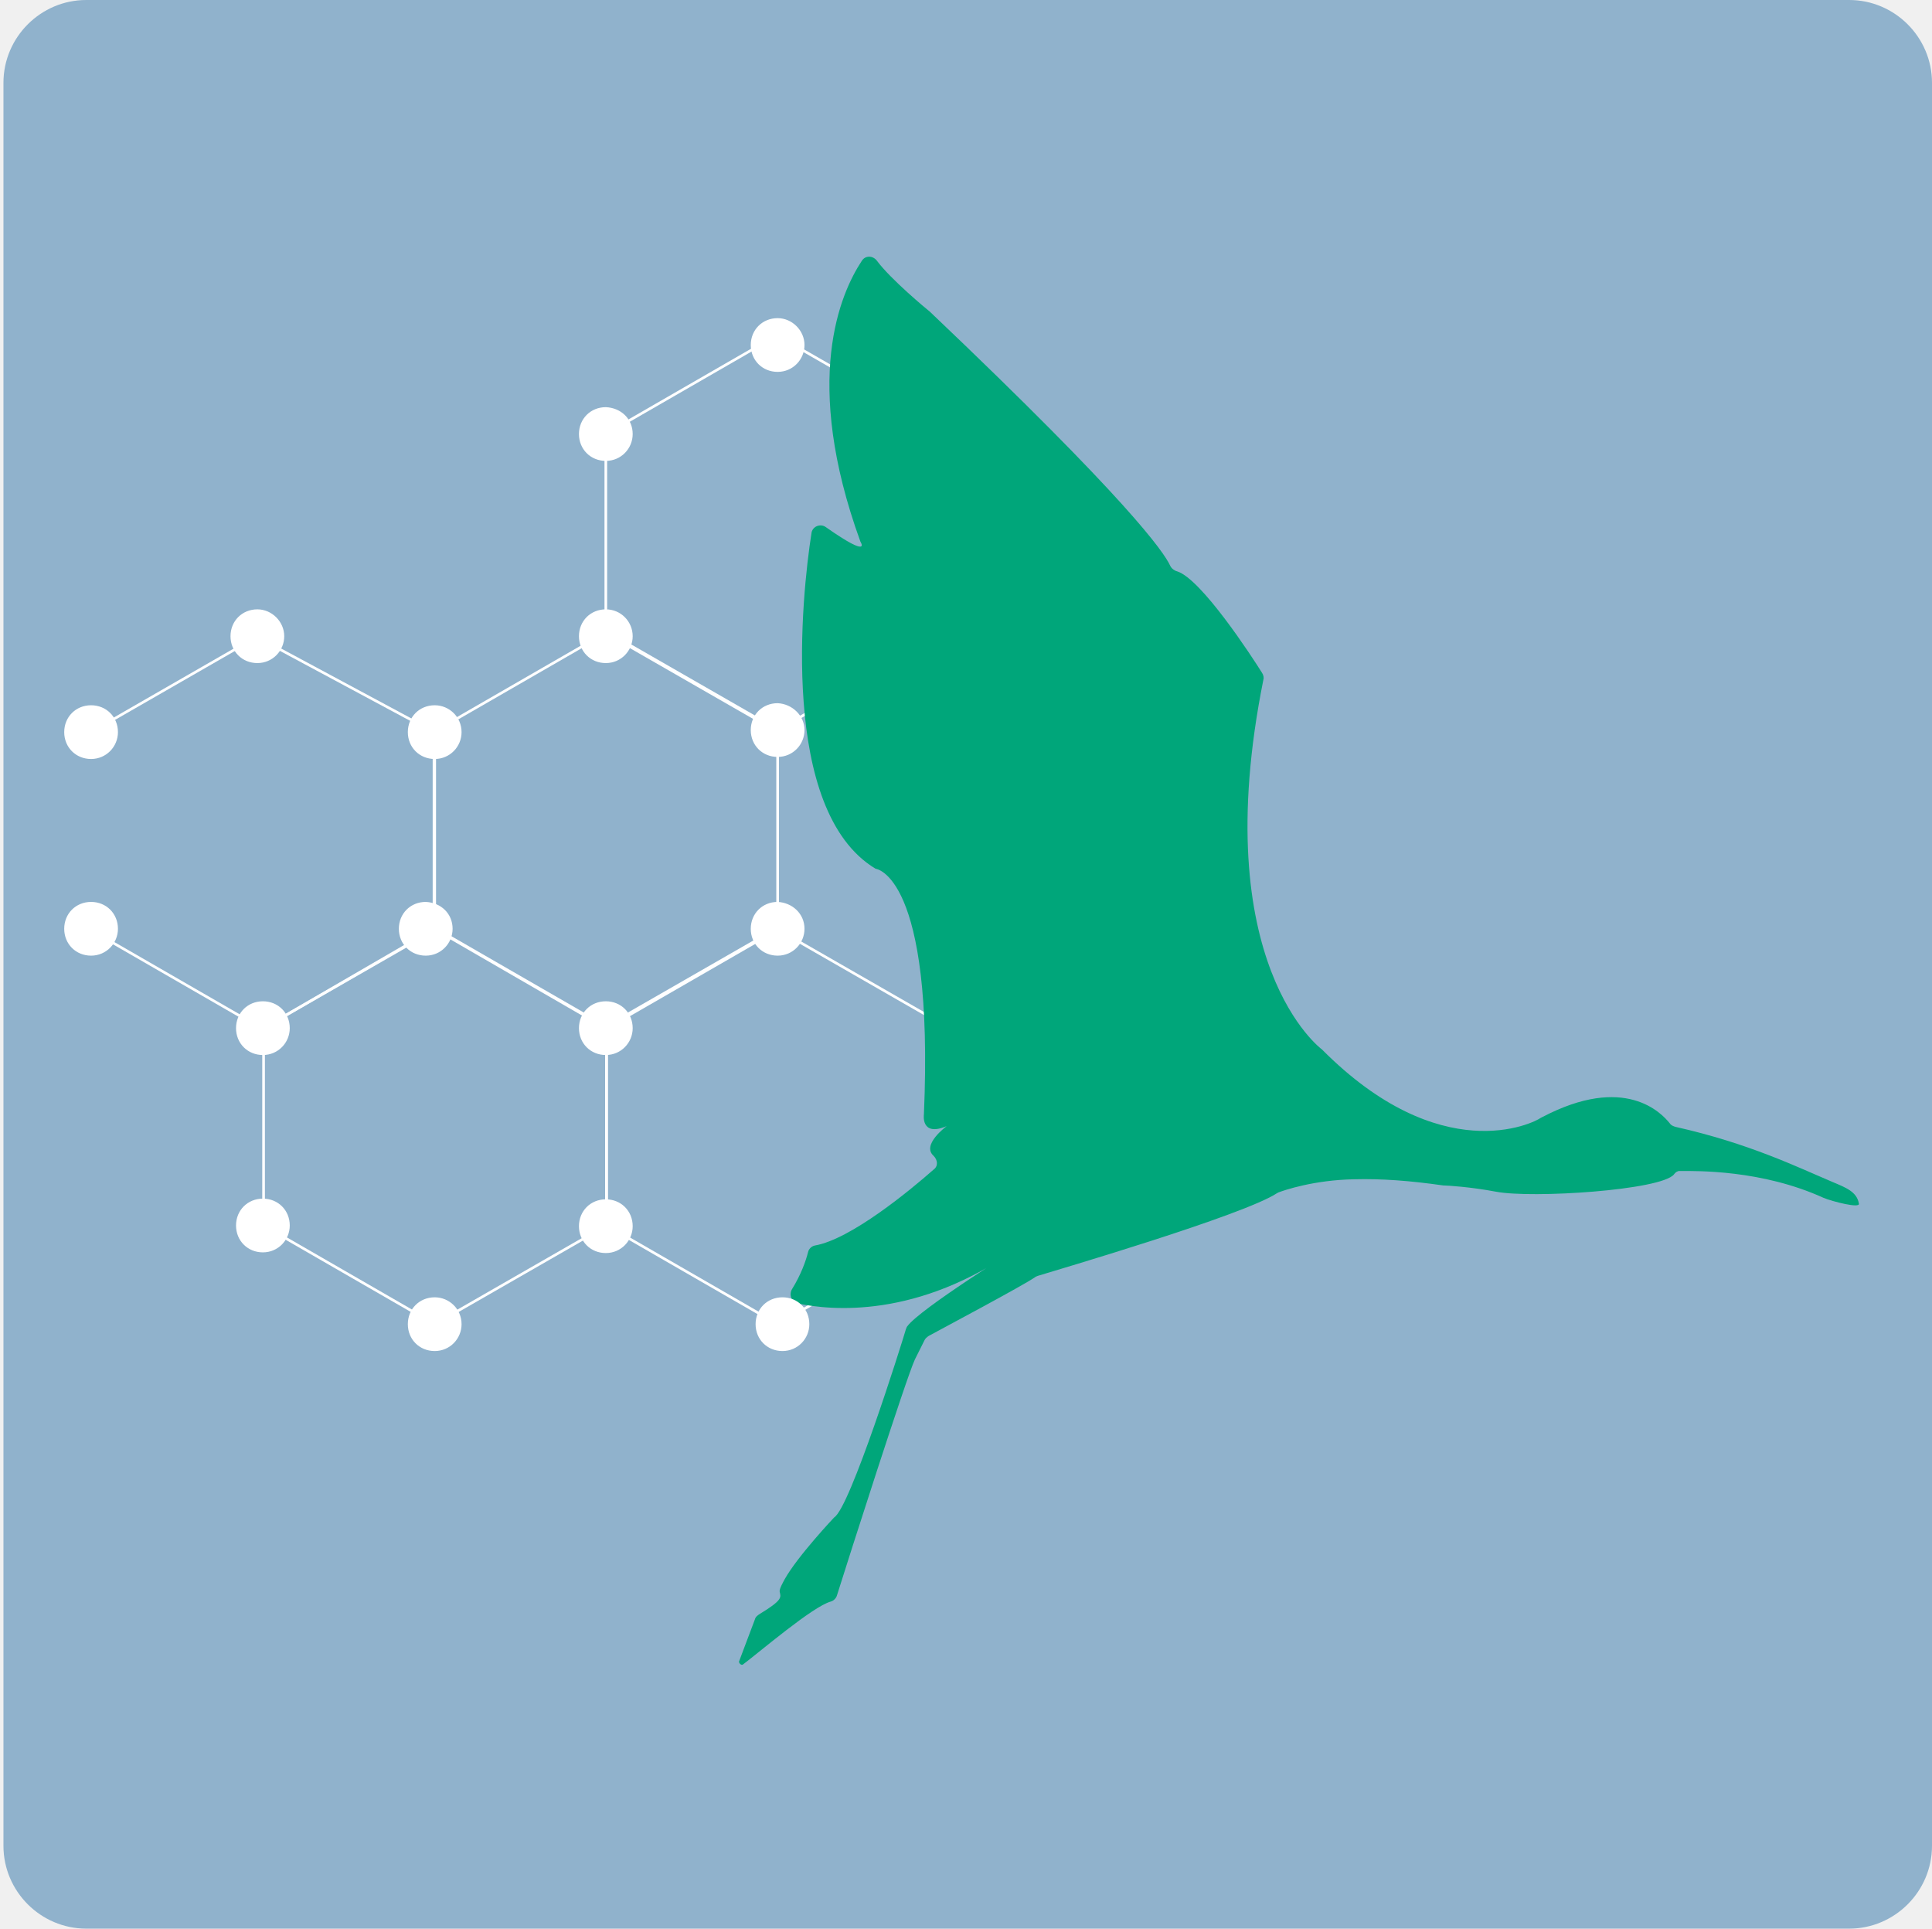
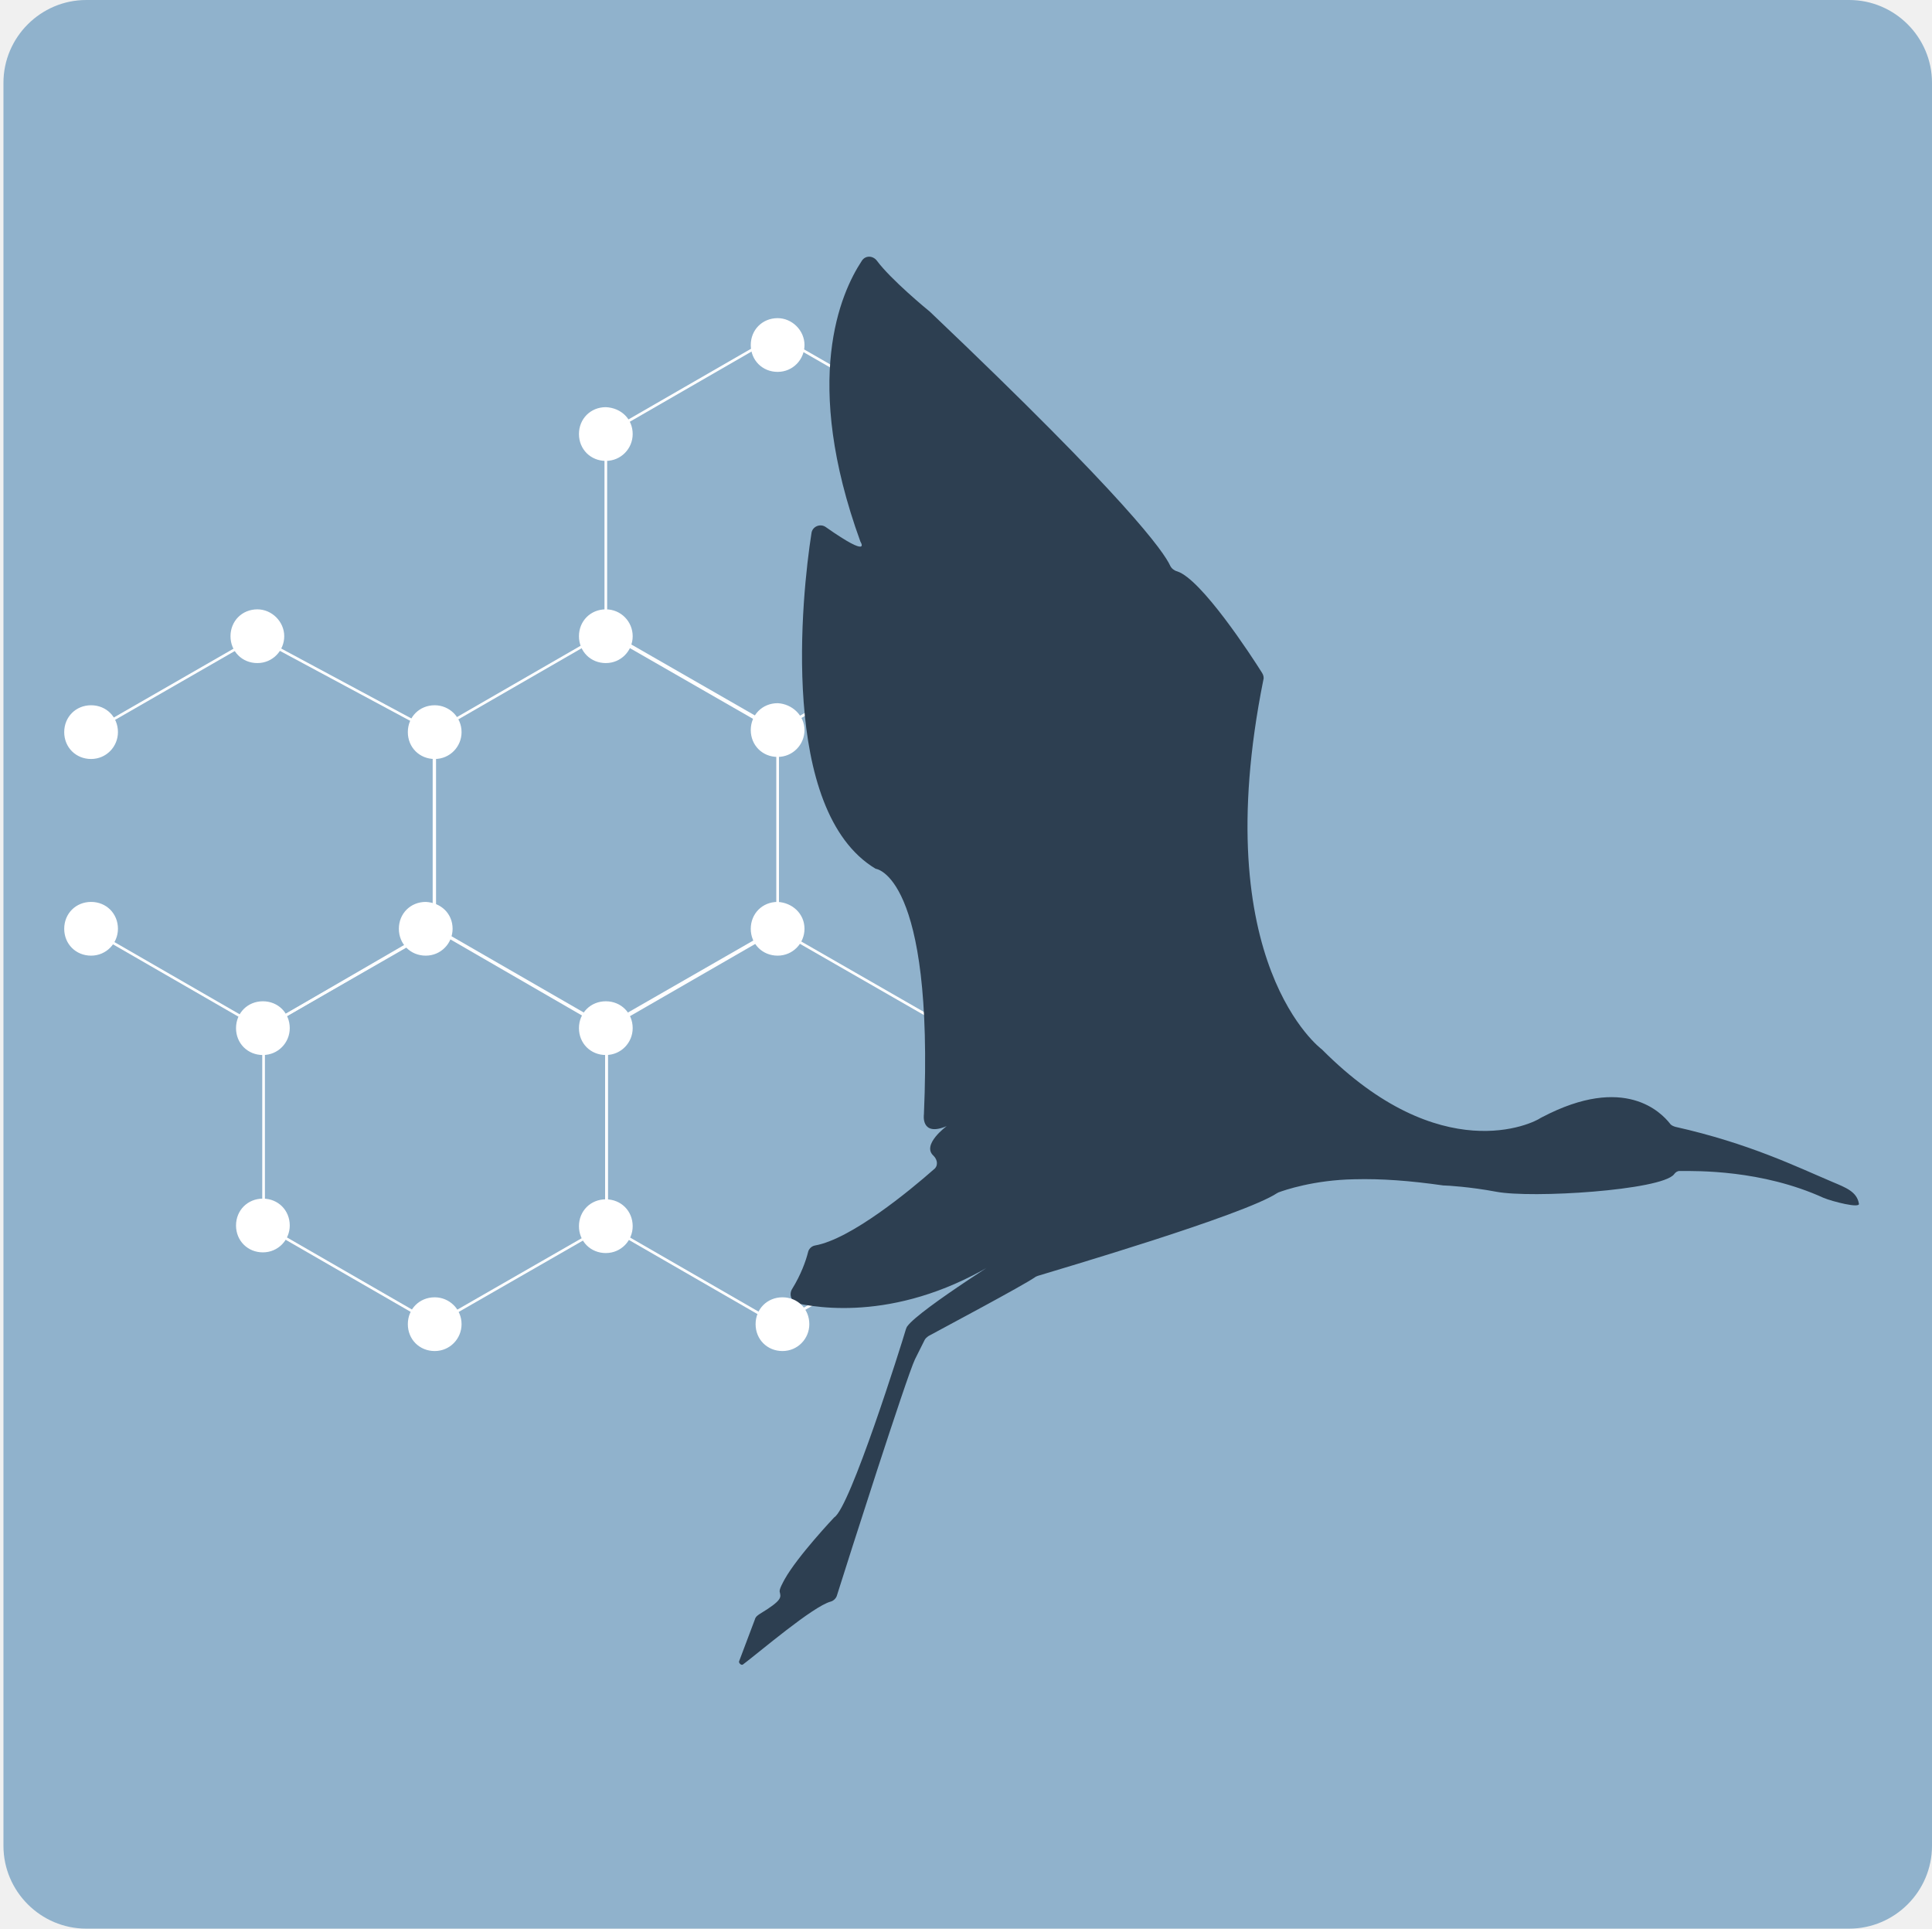
<svg xmlns="http://www.w3.org/2000/svg" version="1.1" id="Layer_1" x="0px" y="0px" viewBox="0 0 280 279.5" enable-background="new 0 0 280 279.5" xml:space="preserve">
  <path fill="#90B2CC" d="M280,267.5c0,6.6-5.4,12-12,12H12.5c-6.6,0-12-5.4-12-12V12c0-6.6,5.4-12,12-12H268c6.6,0,12,5.4,12,12  V267.5z" />
  <g id="g2220">
    <g id="g2222">
      <g id="g2224">
        <g id="id3">
          <rect id="rect2227" x="87.4" y="134.1" fill="none" width="50.6" height="58.3" />
          <path id="path2229" fill="none" stroke="#FFFFFF" stroke-width="0.387" d="M137.6,177.6l-24.9,14.3l-24.8-14.3V149l24.8-14.3      l24.9,14.3V177.6z" />
        </g>
      </g>
      <g id="g2231">
        <g id="id4">
          <rect id="rect2234" x="62.5" y="91.1" fill="none" width="50.6" height="58.3" />
          <path id="path2236" fill="none" stroke="#FFFFFF" stroke-width="0.387" d="M112.7,134.5l-24.9,14.3L63,134.5V106l24.8-14.3      l24.9,14.3V134.5z" />
        </g>
      </g>
      <g id="g2238">
        <g id="id5">
          <rect id="rect2241" x="37.7" y="134.1" fill="none" width="50.6" height="58.3" />
          <path id="path2243" fill="none" stroke="#FFFFFF" stroke-width="0.387" d="M87.9,177.6L63,191.9l-24.8-14.3V149L63,134.6      L87.9,149V177.6z" />
        </g>
      </g>
      <g id="g2245">
        <g id="id6">
          <rect id="rect2248" x="87.4" y="48.1" fill="none" width="50.6" height="58.3" />
          <path id="path2250" fill="none" stroke="#FFFFFF" stroke-width="0.387" d="M137.6,91.5l-24.9,14.3L87.8,91.5V62.9l24.8-14.3      l24.9,14.3L137.6,91.5L137.6,91.5z" />
        </g>
      </g>
      <g id="g2252">
        <g id="id7">
          <rect id="rect2255" x="107.2" y="37.3" fill="none" width="162.4" height="203.6" />
-           <path id="path2257" fill="#00A67A" d="M265.6,171.3c-5.2-2.2-12.1-5.6-22.8-8c-0.3-0.1-0.6-0.2-0.8-0.5      c-1.2-1.5-6.5-7.2-18.5-0.9c-0.1,0-0.1,0.1-0.2,0.1c-1.1,0.8-14.5,7.4-31.7-9.9c0,0-16.8-12.3-8.5-53.6c0.1-0.3,0-0.7-0.2-1      c-1.5-2.4-8.8-13.6-12.3-14.7c-0.4-0.1-0.8-0.4-1-0.8c-0.9-2-6.2-9.6-34.7-36.7c0,0,0,0-0.1-0.1c-0.5-0.4-5.7-4.7-7.7-7.4      c-0.6-0.8-1.7-0.8-2.2,0c-3.1,4.7-8.7,17.3-0.2,40.7c0,0,1.7,2.6-5-2.1c-0.8-0.6-2-0.1-2.1,0.9c-1.4,8.9-4.7,40.2,9.3,48.6      c0,0,8.5,0.8,7,35.6c0,0-0.5,3.3,3.3,1.7c0,0-3.7,2.7-1.9,4.3c0.6,0.6,0.7,1.5,0,2c-3.4,3-12,10.1-17.2,11c-0.5,0.1-0.9,0.5-1,1      c-0.3,1.2-1,3.2-2.3,5.3c-0.5,0.8-0.1,1.9,0.8,2.1c4.8,1,17.4,2.3,32-8.1c0,0-14.3,8.9-16.1,11.4c-0.1,0.1-0.1,0.2-0.2,0.4      c-0.7,2.4-8.1,25.9-10.4,27.3c0,0-5.3,5.6-7.2,9c-0.2,0.4-0.8,1.4-0.7,1.8c0.2,0.8,0.4,1.2-2.9,3.2c-0.3,0.2-0.6,0.4-0.7,0.8      l-2.3,6.1c0,0.3,0.4,0.6,0.6,0.4c2.4-1.8,10.1-8.4,12.7-9.1c0.4-0.1,0.8-0.5,0.9-0.9c1.6-5.1,10.1-31.7,11.3-34.2      c0.8-1.6,1.2-2.4,1.4-2.8c0.1-0.2,0.3-0.4,0.6-0.6c2.2-1.2,13.5-7.2,15.4-8.5c0.1-0.1,0.2-0.1,0.4-0.2c2.6-0.8,29.9-8.8,34.7-12      c0.1,0,0.1-0.1,0.2-0.1c0.8-0.3,5.1-1.8,11-1.9c3.9-0.1,8,0.2,12.9,0.9h0.1c0.4,0,3.8,0.2,7.5,0.9c5.2,1,23.9-0.2,25.8-2.5      c0.2-0.3,0.5-0.5,0.8-0.5c2.5,0,11.9-0.2,20.9,3.9c1.2,0.5,5.4,1.6,5.1,0.8C269.1,172.7,267.5,172.1,265.6,171.3z" />
+           <path id="path2257" fill="#2D3F51" d="M265.6,171.3c-5.2-2.2-12.1-5.6-22.8-8c-0.3-0.1-0.6-0.2-0.8-0.5      c-1.2-1.5-6.5-7.2-18.5-0.9c-0.1,0-0.1,0.1-0.2,0.1c-1.1,0.8-14.5,7.4-31.7-9.9c0,0-16.8-12.3-8.5-53.6c0.1-0.3,0-0.7-0.2-1      c-1.5-2.4-8.8-13.6-12.3-14.7c-0.4-0.1-0.8-0.4-1-0.8c-0.9-2-6.2-9.6-34.7-36.7c0,0,0,0-0.1-0.1c-0.5-0.4-5.7-4.7-7.7-7.4      c-0.6-0.8-1.7-0.8-2.2,0c-3.1,4.7-8.7,17.3-0.2,40.7c0,0,1.7,2.6-5-2.1c-0.8-0.6-2-0.1-2.1,0.9c-1.4,8.9-4.7,40.2,9.3,48.6      c0,0,8.5,0.8,7,35.6c0,0-0.5,3.3,3.3,1.7c0,0-3.7,2.7-1.9,4.3c0.6,0.6,0.7,1.5,0,2c-3.4,3-12,10.1-17.2,11c-0.5,0.1-0.9,0.5-1,1      c-0.3,1.2-1,3.2-2.3,5.3c-0.5,0.8-0.1,1.9,0.8,2.1c4.8,1,17.4,2.3,32-8.1c0,0-14.3,8.9-16.1,11.4c-0.1,0.1-0.1,0.2-0.2,0.4      c-0.7,2.4-8.1,25.9-10.4,27.3c0,0-5.3,5.6-7.2,9c-0.2,0.4-0.8,1.4-0.7,1.8c0.2,0.8,0.4,1.2-2.9,3.2c-0.3,0.2-0.6,0.4-0.7,0.8      l-2.3,6.1c0,0.3,0.4,0.6,0.6,0.4c2.4-1.8,10.1-8.4,12.7-9.1c0.4-0.1,0.8-0.5,0.9-0.9c1.6-5.1,10.1-31.7,11.3-34.2      c0.8-1.6,1.2-2.4,1.4-2.8c0.1-0.2,0.3-0.4,0.6-0.6c2.2-1.2,13.5-7.2,15.4-8.5c0.1-0.1,0.2-0.1,0.4-0.2c2.6-0.8,29.9-8.8,34.7-12      c0.1,0,0.1-0.1,0.2-0.1c0.8-0.3,5.1-1.8,11-1.9c3.9-0.1,8,0.2,12.9,0.9h0.1c0.4,0,3.8,0.2,7.5,0.9c5.2,1,23.9-0.2,25.8-2.5      c0.2-0.3,0.5-0.5,0.8-0.5c2.5,0,11.9-0.2,20.9,3.9c1.2,0.5,5.4,1.6,5.1,0.8C269.1,172.7,267.5,172.1,265.6,171.3z" />
        </g>
      </g>
      <g id="g2259">
        <g id="id8">
          <rect id="rect2262" x="13" y="91.7" fill="none" width="50.4" height="57.8" />
          <path id="path2264" fill="none" stroke="#FFFFFF" stroke-width="0.387" d="M13.2,106.1l24-13.8l25.7,13.8v28.7L38,149.1      l-24.8-14.3" />
        </g>
      </g>
      <g id="g2266">
        <g id="id9">
          <rect id="rect2269" x="83.8" y="88.1" fill="none" width="8.3" height="8.3" />
          <path id="path2271" fill="#FFFFFF" d="M91.5,92.2c0,2-1.6,3.7-3.7,3.7c-2.1,0-3.7-1.6-3.7-3.7c0-2.1,1.6-3.7,3.7-3.7      C89.9,88.5,91.5,90.2,91.5,92.2z" />
          <path id="path2273" fill="none" stroke="#FFFFFF" stroke-width="0.387" d="M91.5,92.2c0,2-1.6,3.7-3.7,3.7      c-2.1,0-3.7-1.6-3.7-3.7c0-2.1,1.6-3.7,3.7-3.7C89.9,88.5,91.5,90.2,91.5,92.2z" />
        </g>
      </g>
      <g id="g2275">
        <g id="id10">
          <rect id="rect2278" x="108.6" y="130.6" fill="none" width="8.3" height="8.3" />
          <path id="path2280" fill="#FFFFFF" d="M116.4,134.6c0,2-1.6,3.7-3.7,3.7c-2.1,0-3.7-1.6-3.7-3.7s1.6-3.7,3.7-3.7      C114.7,131,116.4,132.5,116.4,134.6z" />
          <path id="path2282" fill="none" stroke="#FFFFFF" stroke-width="0.387" d="M116.4,134.6c0,2-1.6,3.7-3.7,3.7      c-2.1,0-3.7-1.6-3.7-3.7s1.6-3.7,3.7-3.7C114.7,131,116.4,132.5,116.4,134.6z" />
        </g>
      </g>
      <g id="g2284">
        <g id="id11">
          <rect id="rect2287" x="108.6" y="45.9" fill="none" width="8.3" height="8.3" />
          <path id="path2289" fill="#FFFFFF" d="M116.4,50c0,2-1.6,3.7-3.7,3.7c-2.1,0-3.7-1.6-3.7-3.7c0-2.1,1.6-3.7,3.7-3.7      C114.7,46.3,116.4,48,116.4,50z" />
          <path id="path2291" fill="none" stroke="#FFFFFF" stroke-width="0.387" d="M116.4,50c0,2-1.6,3.7-3.7,3.7      c-2.1,0-3.7-1.6-3.7-3.7c0-2.1,1.6-3.7,3.7-3.7C114.7,46.3,116.4,48,116.4,50z" />
        </g>
      </g>
      <g id="g2293">
        <g id="id12">
          <rect id="rect2296" x="59" y="102" fill="none" width="8.3" height="8.3" />
          <path id="path2298" fill="#FFFFFF" d="M66.7,106.1c0,2-1.6,3.7-3.7,3.7c-2.1,0-3.7-1.6-3.7-3.7c0-2.1,1.6-3.7,3.7-3.7      C65,102.4,66.7,104,66.7,106.1z" />
          <path id="path2300" fill="none" stroke="#FFFFFF" stroke-width="0.387" d="M66.7,106.1c0,2-1.6,3.7-3.7,3.7      c-2.1,0-3.7-1.6-3.7-3.7c0-2.1,1.6-3.7,3.7-3.7C65,102.4,66.7,104,66.7,106.1z" />
        </g>
      </g>
      <g id="g2302">
        <g id="id13">
          <rect id="rect2305" x="83.8" y="144.8" fill="none" width="8.3" height="8.3" />
          <path id="path2307" fill="#FFFFFF" d="M91.5,149c0,2-1.6,3.7-3.7,3.7c-2.1,0-3.7-1.6-3.7-3.7s1.6-3.7,3.7-3.7      C89.9,145.3,91.5,146.9,91.5,149z" />
          <path id="path2309" fill="none" stroke="#FFFFFF" stroke-width="0.387" d="M91.5,149c0,2-1.6,3.7-3.7,3.7      c-2.1,0-3.7-1.6-3.7-3.7s1.6-3.7,3.7-3.7C89.9,145.3,91.5,146.9,91.5,149z" />
        </g>
      </g>
      <g id="g2311">
        <g id="id14">
          <rect id="rect2314" x="57.7" y="130.6" fill="none" width="8.3" height="8.3" />
          <path id="path2316" fill="#FFFFFF" d="M65.4,134.6c0,2-1.6,3.7-3.7,3.7s-3.7-1.6-3.7-3.7s1.6-3.7,3.7-3.7      C63.8,131,65.4,132.5,65.4,134.6z" />
          <path id="path2318" fill="none" stroke="#FFFFFF" stroke-width="0.387" d="M65.4,134.6c0,2-1.6,3.7-3.7,3.7s-3.7-1.6-3.7-3.7      s1.6-3.7,3.7-3.7C63.8,131,65.4,132.5,65.4,134.6z" />
        </g>
      </g>
      <g id="g2320">
        <g id="id15">
          <rect id="rect2323" x="34.1" y="144.8" fill="none" width="8.3" height="8.3" />
          <path id="path2325" fill="#FFFFFF" d="M41.8,149c0,2-1.6,3.7-3.7,3.7c-2.1,0-3.7-1.6-3.7-3.7s1.6-3.7,3.7-3.7      C40.2,145.3,41.8,146.9,41.8,149z" />
          <path id="path2327" fill="none" stroke="#FFFFFF" stroke-width="0.387" d="M41.8,149c0,2-1.6,3.7-3.7,3.7      c-2.1,0-3.7-1.6-3.7-3.7s1.6-3.7,3.7-3.7C40.2,145.3,41.8,146.9,41.8,149z" />
        </g>
      </g>
      <g id="g2329">
        <g id="id16">
          <rect id="rect2332" x="9.2" y="130.6" fill="none" width="8.3" height="8.3" />
          <path id="path2334" fill="#FFFFFF" d="M16.9,134.6c0,2-1.6,3.7-3.7,3.7s-3.7-1.6-3.7-3.7s1.6-3.7,3.7-3.7S16.9,132.5,16.9,134.6      z" />
          <path id="path2336" fill="none" stroke="#FFFFFF" stroke-width="0.387" d="M16.9,134.6c0,2-1.6,3.7-3.7,3.7s-3.7-1.6-3.7-3.7      s1.6-3.7,3.7-3.7S16.9,132.5,16.9,134.6z" />
        </g>
      </g>
      <g id="g2338">
        <g id="id17">
          <rect id="rect2341" x="9.2" y="102" fill="none" width="8.3" height="8.3" />
          <path id="path2343" fill="#FFFFFF" d="M16.9,106.1c0,2-1.6,3.7-3.7,3.7s-3.7-1.6-3.7-3.7c0-2.1,1.6-3.7,3.7-3.7      S16.9,104,16.9,106.1z" />
          <path id="path2345" fill="none" stroke="#FFFFFF" stroke-width="0.387" d="M16.9,106.1c0,2-1.6,3.7-3.7,3.7s-3.7-1.6-3.7-3.7      c0-2.1,1.6-3.7,3.7-3.7S16.9,104,16.9,106.1z" />
        </g>
      </g>
      <g id="g2347">
        <g id="id18">
          <rect id="rect2350" x="108.6" y="101.7" fill="none" width="8.3" height="8.3" />
          <path id="path2352" fill="#FFFFFF" d="M116.4,105.8c0,2-1.6,3.7-3.7,3.7c-2.1,0-3.7-1.6-3.7-3.7c0-2.1,1.6-3.7,3.7-3.7      C114.7,102.2,116.4,103.8,116.4,105.8z" />
          <path id="path2354" fill="none" stroke="#FFFFFF" stroke-width="0.387" d="M116.4,105.8c0,2-1.6,3.7-3.7,3.7      c-2.1,0-3.7-1.6-3.7-3.7c0-2.1,1.6-3.7,3.7-3.7C114.7,102.2,116.4,103.8,116.4,105.8z" />
        </g>
      </g>
      <g id="g2356">
        <g id="id19">
          <rect id="rect2359" x="33.3" y="88.1" fill="none" width="8.3" height="8.3" />
          <path id="path2361" fill="#FFFFFF" d="M41,92.2c0,2-1.6,3.7-3.7,3.7c-2.1,0-3.7-1.6-3.7-3.7c0-2.1,1.6-3.7,3.7-3.7      C39.3,88.5,41,90.2,41,92.2z" />
          <path id="path2363" fill="none" stroke="#FFFFFF" stroke-width="0.387" d="M41,92.2c0,2-1.6,3.7-3.7,3.7      c-2.1,0-3.7-1.6-3.7-3.7c0-2.1,1.6-3.7,3.7-3.7C39.3,88.5,41,90.2,41,92.2z" />
        </g>
      </g>
      <g id="g2365">
        <g id="id20">
          <rect id="rect2368" x="83.8" y="58.9" fill="none" width="8.3" height="8.3" />
          <path id="path2370" fill="#FFFFFF" d="M91.5,62.9c0,2-1.6,3.7-3.7,3.7c-2.1,0-3.7-1.6-3.7-3.7s1.6-3.7,3.7-3.7      C89.9,59.3,91.5,60.8,91.5,62.9z" />
          <path id="path2372" fill="none" stroke="#FFFFFF" stroke-width="0.387" d="M91.5,62.9c0,2-1.6,3.7-3.7,3.7      c-2.1,0-3.7-1.6-3.7-3.7s1.6-3.7,3.7-3.7C89.9,59.3,91.5,60.8,91.5,62.9z" />
        </g>
      </g>
      <g id="g2374">
        <g id="id21">
          <rect id="rect2377" x="109.3" y="187.7" fill="none" width="8.3" height="8.3" />
          <path id="path2379" fill="#FFFFFF" d="M117.1,191.9c0,2-1.6,3.7-3.7,3.7c-2.1,0-3.7-1.6-3.7-3.7s1.6-3.7,3.7-3.7      C115.5,188.2,117.1,189.8,117.1,191.9z" />
          <path id="path2381" fill="none" stroke="#FFFFFF" stroke-width="0.387" d="M117.1,191.9c0,2-1.6,3.7-3.7,3.7      c-2.1,0-3.7-1.6-3.7-3.7s1.6-3.7,3.7-3.7C115.5,188.2,117.1,189.8,117.1,191.9z" />
        </g>
      </g>
      <g id="g2383">
        <g id="id22">
          <rect id="rect2386" x="34.1" y="173.5" fill="none" width="8.3" height="8.3" />
          <path id="path2388" fill="#FFFFFF" d="M41.8,177.6c0,2-1.6,3.7-3.7,3.7c-2.1,0-3.7-1.6-3.7-3.7s1.6-3.7,3.7-3.7      S41.8,175.5,41.8,177.6z" />
          <path id="path2390" fill="none" stroke="#FFFFFF" stroke-width="0.387" d="M41.8,177.6c0,2-1.6,3.7-3.7,3.7      c-2.1,0-3.7-1.6-3.7-3.7s1.6-3.7,3.7-3.7S41.8,175.5,41.8,177.6z" />
        </g>
      </g>
      <g id="g2392">
        <g id="id23">
          <rect id="rect2395" x="59" y="187.7" fill="none" width="8.3" height="8.3" />
          <path id="path2397" fill="#FFFFFF" d="M66.7,191.9c0,2-1.6,3.7-3.7,3.7c-2.1,0-3.7-1.6-3.7-3.7s1.6-3.7,3.7-3.7      C65,188.2,66.7,189.8,66.7,191.9z" />
          <path id="path2399" fill="none" stroke="#FFFFFF" stroke-width="0.387" d="M66.7,191.9c0,2-1.6,3.7-3.7,3.7      c-2.1,0-3.7-1.6-3.7-3.7s1.6-3.7,3.7-3.7C65,188.2,66.7,189.8,66.7,191.9z" />
        </g>
      </g>
      <g id="g2401">
        <g id="id24">
          <rect id="rect2404" x="83.8" y="173.6" fill="none" width="8.3" height="8.3" />
          <path id="path2406" fill="#FFFFFF" d="M91.5,177.7c0,2-1.6,3.7-3.7,3.7c-2.1,0-3.7-1.6-3.7-3.7c0-2.1,1.6-3.7,3.7-3.7      C89.9,174,91.5,175.6,91.5,177.7z" />
          <path id="path2408" fill="none" stroke="#FFFFFF" stroke-width="0.387" d="M91.5,177.7c0,2-1.6,3.7-3.7,3.7      c-2.1,0-3.7-1.6-3.7-3.7c0-2.1,1.6-3.7,3.7-3.7C89.9,174,91.5,175.6,91.5,177.7z" />
        </g>
      </g>
    </g>
  </g>
</svg>
